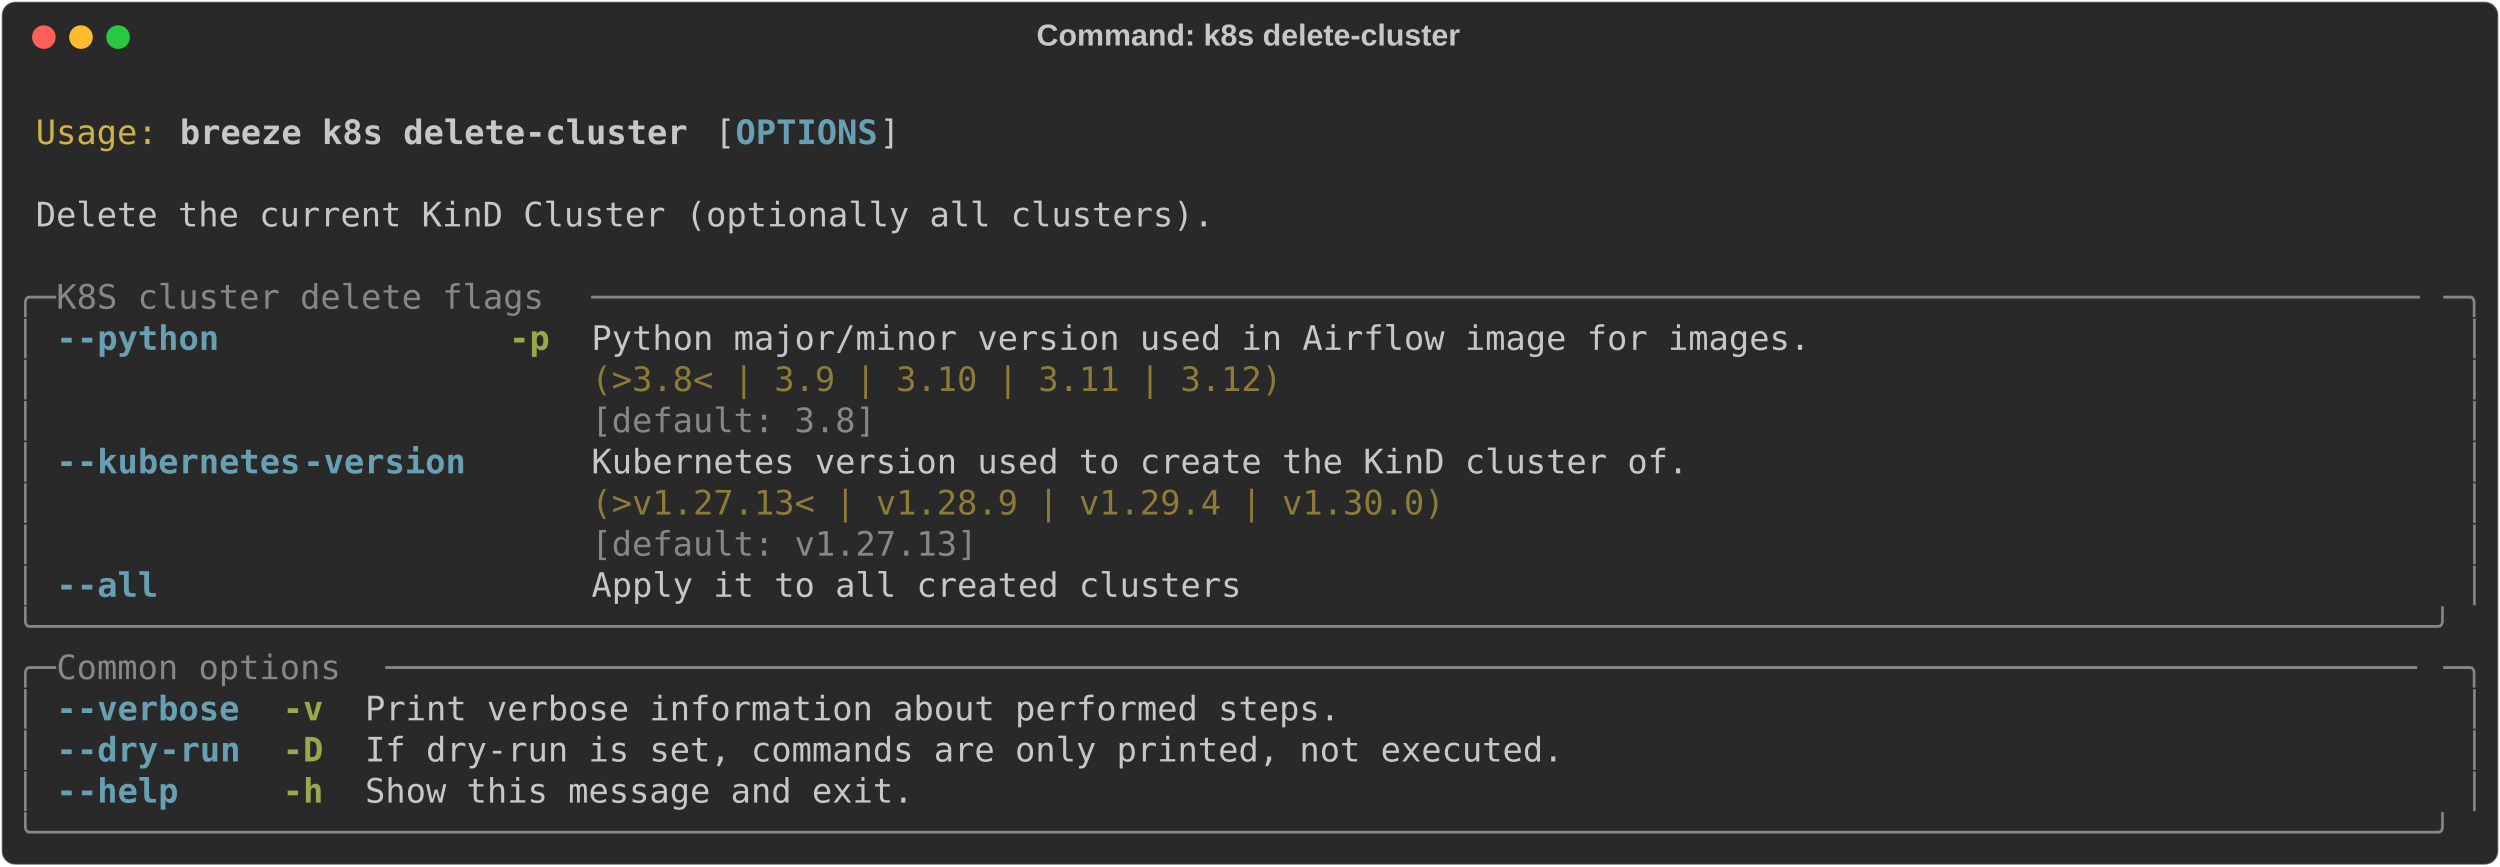
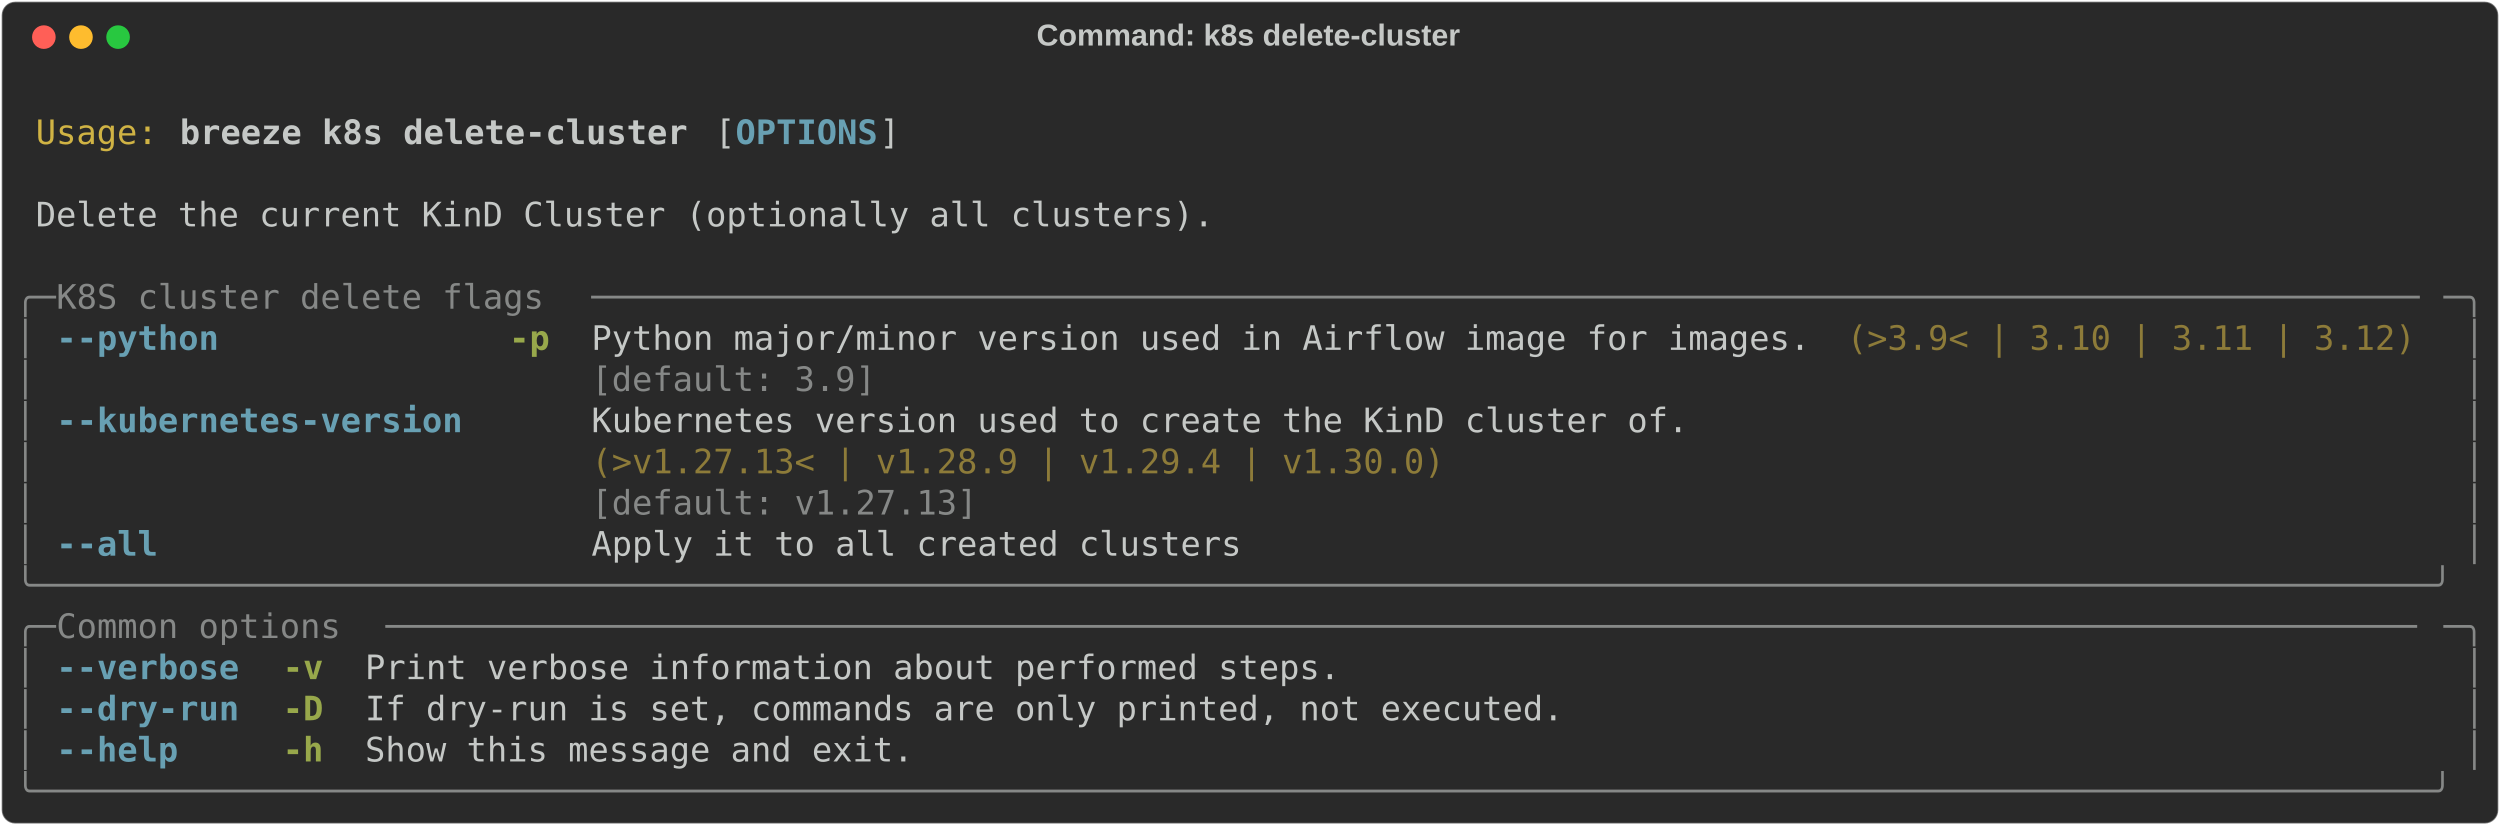
- <svg xmlns="http://www.w3.org/2000/svg" class="rich-terminal" viewBox="0 0 1482 513.6">
+ <svg xmlns="http://www.w3.org/2000/svg" class="rich-terminal" viewBox="0 0 1482 489.2">
  <style>

    @font-face {
        font-family: "Fira Code";
        src: local("FiraCode-Regular"),
                url("https://cdnjs.cloudflare.com/ajax/libs/firacode/6.2.0/woff2/FiraCode-Regular.woff2") format("woff2"),
                url("https://cdnjs.cloudflare.com/ajax/libs/firacode/6.2.0/woff/FiraCode-Regular.woff") format("woff");
        font-style: normal;
        font-weight: 400;
    }
    @font-face {
        font-family: "Fira Code";
        src: local("FiraCode-Bold"),
                url("https://cdnjs.cloudflare.com/ajax/libs/firacode/6.2.0/woff2/FiraCode-Bold.woff2") format("woff2"),
                url("https://cdnjs.cloudflare.com/ajax/libs/firacode/6.2.0/woff/FiraCode-Bold.woff") format("woff");
        font-style: bold;
        font-weight: 700;
    }

    .breeze-k8s-delete-cluster-matrix {
        font-family: Fira Code, monospace;
        font-size: 20px;
        line-height: 24.4px;
        font-variant-east-asian: full-width;
    }

    .breeze-k8s-delete-cluster-title {
        font-size: 18px;
        font-weight: bold;
        font-family: arial;
    }

    .breeze-k8s-delete-cluster-r1 { fill: #c5c8c6 }
.breeze-k8s-delete-cluster-r2 { fill: #d0b344 }
.breeze-k8s-delete-cluster-r3 { fill: #c5c8c6;font-weight: bold }
.breeze-k8s-delete-cluster-r4 { fill: #68a0b3;font-weight: bold }
.breeze-k8s-delete-cluster-r5 { fill: #868887 }
.breeze-k8s-delete-cluster-r6 { fill: #98a84b;font-weight: bold }
.breeze-k8s-delete-cluster-r7 { fill: #8d7b39 }
    </style>
  <defs>
    <clipPath id="breeze-k8s-delete-cluster-clip-terminal">
-       <rect x="0" y="0" width="1463.0" height="462.6" />
+       <rect x="0" y="0" width="1463.0" height="438.2" />
    </clipPath>
    <clipPath id="breeze-k8s-delete-cluster-line-0">
      <rect x="0" y="1.5" width="1464" height="24.65" />
    </clipPath>
    <clipPath id="breeze-k8s-delete-cluster-line-1">
      <rect x="0" y="25.9" width="1464" height="24.65" />
    </clipPath>
    <clipPath id="breeze-k8s-delete-cluster-line-2">
      <rect x="0" y="50.3" width="1464" height="24.65" />
    </clipPath>
    <clipPath id="breeze-k8s-delete-cluster-line-3">
      <rect x="0" y="74.7" width="1464" height="24.65" />
    </clipPath>
    <clipPath id="breeze-k8s-delete-cluster-line-4">
      <rect x="0" y="99.1" width="1464" height="24.65" />
    </clipPath>
    <clipPath id="breeze-k8s-delete-cluster-line-5">
      <rect x="0" y="123.5" width="1464" height="24.65" />
    </clipPath>
    <clipPath id="breeze-k8s-delete-cluster-line-6">
      <rect x="0" y="147.9" width="1464" height="24.65" />
    </clipPath>
    <clipPath id="breeze-k8s-delete-cluster-line-7">
      <rect x="0" y="172.3" width="1464" height="24.65" />
    </clipPath>
    <clipPath id="breeze-k8s-delete-cluster-line-8">
      <rect x="0" y="196.7" width="1464" height="24.65" />
    </clipPath>
    <clipPath id="breeze-k8s-delete-cluster-line-9">
      <rect x="0" y="221.1" width="1464" height="24.65" />
    </clipPath>
    <clipPath id="breeze-k8s-delete-cluster-line-10">
      <rect x="0" y="245.5" width="1464" height="24.65" />
    </clipPath>
    <clipPath id="breeze-k8s-delete-cluster-line-11">
      <rect x="0" y="269.9" width="1464" height="24.65" />
    </clipPath>
    <clipPath id="breeze-k8s-delete-cluster-line-12">
      <rect x="0" y="294.3" width="1464" height="24.65" />
    </clipPath>
    <clipPath id="breeze-k8s-delete-cluster-line-13">
      <rect x="0" y="318.7" width="1464" height="24.65" />
    </clipPath>
    <clipPath id="breeze-k8s-delete-cluster-line-14">
      <rect x="0" y="343.1" width="1464" height="24.65" />
    </clipPath>
    <clipPath id="breeze-k8s-delete-cluster-line-15">
      <rect x="0" y="367.5" width="1464" height="24.65" />
    </clipPath>
    <clipPath id="breeze-k8s-delete-cluster-line-16">
      <rect x="0" y="391.9" width="1464" height="24.65" />
    </clipPath>
-     <clipPath id="breeze-k8s-delete-cluster-line-17">
-       <rect x="0" y="416.3" width="1464" height="24.65" />
-     </clipPath>
  </defs>
-   <rect fill="#292929" stroke="rgba(255,255,255,0.35)" stroke-width="1" x="1" y="1" width="1480" height="511.6" rx="8" />
+   <rect fill="#292929" stroke="rgba(255,255,255,0.35)" stroke-width="1" x="1" y="1" width="1480" height="487.2" rx="8" />
  <text class="breeze-k8s-delete-cluster-title" fill="#c5c8c6" text-anchor="middle" x="740" y="27">Command: k8s delete-cluster</text>
  <g transform="translate(26,22)">
    <circle cx="0" cy="0" r="7" fill="#ff5f57" />
    <circle cx="22" cy="0" r="7" fill="#febc2e" />
    <circle cx="44" cy="0" r="7" fill="#28c840" />
  </g>
  <g transform="translate(9, 41)" clip-path="url(#breeze-k8s-delete-cluster-clip-terminal)">
    <g class="breeze-k8s-delete-cluster-matrix">
      <text class="breeze-k8s-delete-cluster-r1" x="1464" y="20" textLength="12.2" clip-path="url(#breeze-k8s-delete-cluster-line-0)">
</text>
      <text class="breeze-k8s-delete-cluster-r2" x="12.2" y="44.4" textLength="73.2" clip-path="url(#breeze-k8s-delete-cluster-line-1)">Usage:</text>
      <text class="breeze-k8s-delete-cluster-r3" x="97.6" y="44.4" textLength="305" clip-path="url(#breeze-k8s-delete-cluster-line-1)">breeze k8s delete-cluster</text>
      <text class="breeze-k8s-delete-cluster-r1" x="414.8" y="44.4" textLength="12.2" clip-path="url(#breeze-k8s-delete-cluster-line-1)">[</text>
      <text class="breeze-k8s-delete-cluster-r4" x="427" y="44.4" textLength="85.4" clip-path="url(#breeze-k8s-delete-cluster-line-1)">OPTIONS</text>
      <text class="breeze-k8s-delete-cluster-r1" x="512.4" y="44.4" textLength="12.2" clip-path="url(#breeze-k8s-delete-cluster-line-1)">]</text>
      <text class="breeze-k8s-delete-cluster-r1" x="1464" y="44.4" textLength="12.2" clip-path="url(#breeze-k8s-delete-cluster-line-1)">
</text>
      <text class="breeze-k8s-delete-cluster-r1" x="1464" y="68.8" textLength="12.2" clip-path="url(#breeze-k8s-delete-cluster-line-2)">
</text>
      <text class="breeze-k8s-delete-cluster-r1" x="12.2" y="93.2" textLength="707.6" clip-path="url(#breeze-k8s-delete-cluster-line-3)">Delete the current KinD Cluster (optionally all clusters).</text>
      <text class="breeze-k8s-delete-cluster-r1" x="1464" y="93.2" textLength="12.2" clip-path="url(#breeze-k8s-delete-cluster-line-3)">
</text>
      <text class="breeze-k8s-delete-cluster-r1" x="1464" y="117.6" textLength="12.2" clip-path="url(#breeze-k8s-delete-cluster-line-4)">
</text>
      <text class="breeze-k8s-delete-cluster-r5" x="0" y="142" textLength="24.4" clip-path="url(#breeze-k8s-delete-cluster-line-5)">╭─</text>
      <text class="breeze-k8s-delete-cluster-r5" x="24.4" y="142" textLength="317.2" clip-path="url(#breeze-k8s-delete-cluster-line-5)"> K8S cluster delete flags </text>
      <text class="breeze-k8s-delete-cluster-r5" x="341.6" y="142" textLength="1098" clip-path="url(#breeze-k8s-delete-cluster-line-5)">──────────────────────────────────────────────────────────────────────────────────────────</text>
      <text class="breeze-k8s-delete-cluster-r5" x="1439.6" y="142" textLength="24.4" clip-path="url(#breeze-k8s-delete-cluster-line-5)">─╮</text>
      <text class="breeze-k8s-delete-cluster-r1" x="1464" y="142" textLength="12.2" clip-path="url(#breeze-k8s-delete-cluster-line-5)">
</text>
      <text class="breeze-k8s-delete-cluster-r5" x="0" y="166.4" textLength="12.2" clip-path="url(#breeze-k8s-delete-cluster-line-6)">│</text>
-       <text class="breeze-k8s-delete-cluster-r4" x="24.4" y="166.4" textLength="12.2" clip-path="url(#breeze-k8s-delete-cluster-line-6)">-</text>
-       <text class="breeze-k8s-delete-cluster-r4" x="36.6" y="166.4" textLength="85.4" clip-path="url(#breeze-k8s-delete-cluster-line-6)">-python</text>
+       <text class="breeze-k8s-delete-cluster-r4" x="24.4" y="166.4" textLength="97.6" clip-path="url(#breeze-k8s-delete-cluster-line-6)">--python</text>
      <text class="breeze-k8s-delete-cluster-r6" x="292.8" y="166.4" textLength="24.4" clip-path="url(#breeze-k8s-delete-cluster-line-6)">-p</text>
      <text class="breeze-k8s-delete-cluster-r1" x="341.6" y="166.4" textLength="732" clip-path="url(#breeze-k8s-delete-cluster-line-6)">Python major/minor version used in Airflow image for images.</text>
+       <text class="breeze-k8s-delete-cluster-r7" x="1085.8" y="166.4" textLength="341.6" clip-path="url(#breeze-k8s-delete-cluster-line-6)">(&gt;3.9&lt; | 3.10 | 3.11 | 3.12)</text>
      <text class="breeze-k8s-delete-cluster-r5" x="1451.8" y="166.4" textLength="12.2" clip-path="url(#breeze-k8s-delete-cluster-line-6)">│</text>
      <text class="breeze-k8s-delete-cluster-r1" x="1464" y="166.4" textLength="12.2" clip-path="url(#breeze-k8s-delete-cluster-line-6)">
</text>
      <text class="breeze-k8s-delete-cluster-r5" x="0" y="190.8" textLength="12.2" clip-path="url(#breeze-k8s-delete-cluster-line-7)">│</text>
-       <text class="breeze-k8s-delete-cluster-r7" x="341.6" y="190.8" textLength="732" clip-path="url(#breeze-k8s-delete-cluster-line-7)">(&gt;3.8&lt; | 3.9 | 3.10 | 3.11 | 3.12)                          </text>
+       <text class="breeze-k8s-delete-cluster-r5" x="341.6" y="190.8" textLength="732" clip-path="url(#breeze-k8s-delete-cluster-line-7)">[default: 3.9]                                              </text>
      <text class="breeze-k8s-delete-cluster-r5" x="1451.8" y="190.8" textLength="12.2" clip-path="url(#breeze-k8s-delete-cluster-line-7)">│</text>
      <text class="breeze-k8s-delete-cluster-r1" x="1464" y="190.8" textLength="12.2" clip-path="url(#breeze-k8s-delete-cluster-line-7)">
</text>
      <text class="breeze-k8s-delete-cluster-r5" x="0" y="215.2" textLength="12.2" clip-path="url(#breeze-k8s-delete-cluster-line-8)">│</text>
-       <text class="breeze-k8s-delete-cluster-r5" x="341.6" y="215.2" textLength="732" clip-path="url(#breeze-k8s-delete-cluster-line-8)">[default: 3.8]                                              </text>
+       <text class="breeze-k8s-delete-cluster-r4" x="24.4" y="215.2" textLength="244" clip-path="url(#breeze-k8s-delete-cluster-line-8)">--kubernetes-version</text>
+       <text class="breeze-k8s-delete-cluster-r1" x="341.6" y="215.2" textLength="658.8" clip-path="url(#breeze-k8s-delete-cluster-line-8)">Kubernetes version used to create the KinD cluster of.</text>
      <text class="breeze-k8s-delete-cluster-r5" x="1451.8" y="215.2" textLength="12.2" clip-path="url(#breeze-k8s-delete-cluster-line-8)">│</text>
      <text class="breeze-k8s-delete-cluster-r1" x="1464" y="215.2" textLength="12.2" clip-path="url(#breeze-k8s-delete-cluster-line-8)">
</text>
      <text class="breeze-k8s-delete-cluster-r5" x="0" y="239.6" textLength="12.2" clip-path="url(#breeze-k8s-delete-cluster-line-9)">│</text>
-       <text class="breeze-k8s-delete-cluster-r4" x="24.4" y="239.6" textLength="12.2" clip-path="url(#breeze-k8s-delete-cluster-line-9)">-</text>
-       <text class="breeze-k8s-delete-cluster-r4" x="36.6" y="239.6" textLength="134.2" clip-path="url(#breeze-k8s-delete-cluster-line-9)">-kubernetes</text>
-       <text class="breeze-k8s-delete-cluster-r4" x="170.8" y="239.6" textLength="97.6" clip-path="url(#breeze-k8s-delete-cluster-line-9)">-version</text>
-       <text class="breeze-k8s-delete-cluster-r1" x="341.6" y="239.6" textLength="658.8" clip-path="url(#breeze-k8s-delete-cluster-line-9)">Kubernetes version used to create the KinD cluster of.</text>
+       <text class="breeze-k8s-delete-cluster-r7" x="341.6" y="239.6" textLength="658.8" clip-path="url(#breeze-k8s-delete-cluster-line-9)">(&gt;v1.27.13&lt; | v1.28.9 | v1.29.4 | v1.30.0)            </text>
      <text class="breeze-k8s-delete-cluster-r5" x="1451.8" y="239.6" textLength="12.2" clip-path="url(#breeze-k8s-delete-cluster-line-9)">│</text>
      <text class="breeze-k8s-delete-cluster-r1" x="1464" y="239.6" textLength="12.2" clip-path="url(#breeze-k8s-delete-cluster-line-9)">
</text>
      <text class="breeze-k8s-delete-cluster-r5" x="0" y="264" textLength="12.2" clip-path="url(#breeze-k8s-delete-cluster-line-10)">│</text>
-       <text class="breeze-k8s-delete-cluster-r7" x="341.6" y="264" textLength="658.8" clip-path="url(#breeze-k8s-delete-cluster-line-10)">(&gt;v1.27.13&lt; | v1.28.9 | v1.29.4 | v1.30.0)            </text>
+       <text class="breeze-k8s-delete-cluster-r5" x="341.6" y="264" textLength="658.8" clip-path="url(#breeze-k8s-delete-cluster-line-10)">[default: v1.27.13]                                   </text>
      <text class="breeze-k8s-delete-cluster-r5" x="1451.8" y="264" textLength="12.2" clip-path="url(#breeze-k8s-delete-cluster-line-10)">│</text>
      <text class="breeze-k8s-delete-cluster-r1" x="1464" y="264" textLength="12.2" clip-path="url(#breeze-k8s-delete-cluster-line-10)">
</text>
      <text class="breeze-k8s-delete-cluster-r5" x="0" y="288.4" textLength="12.2" clip-path="url(#breeze-k8s-delete-cluster-line-11)">│</text>
-       <text class="breeze-k8s-delete-cluster-r5" x="341.6" y="288.4" textLength="658.8" clip-path="url(#breeze-k8s-delete-cluster-line-11)">[default: v1.27.13]                                   </text>
+       <text class="breeze-k8s-delete-cluster-r4" x="24.4" y="288.4" textLength="61" clip-path="url(#breeze-k8s-delete-cluster-line-11)">--all</text>
+       <text class="breeze-k8s-delete-cluster-r1" x="341.6" y="288.4" textLength="390.4" clip-path="url(#breeze-k8s-delete-cluster-line-11)">Apply it to all created clusters</text>
      <text class="breeze-k8s-delete-cluster-r5" x="1451.8" y="288.4" textLength="12.2" clip-path="url(#breeze-k8s-delete-cluster-line-11)">│</text>
      <text class="breeze-k8s-delete-cluster-r1" x="1464" y="288.4" textLength="12.2" clip-path="url(#breeze-k8s-delete-cluster-line-11)">
</text>
-       <text class="breeze-k8s-delete-cluster-r5" x="0" y="312.8" textLength="12.2" clip-path="url(#breeze-k8s-delete-cluster-line-12)">│</text>
-       <text class="breeze-k8s-delete-cluster-r4" x="24.4" y="312.8" textLength="12.2" clip-path="url(#breeze-k8s-delete-cluster-line-12)">-</text>
-       <text class="breeze-k8s-delete-cluster-r4" x="36.6" y="312.8" textLength="48.8" clip-path="url(#breeze-k8s-delete-cluster-line-12)">-all</text>
-       <text class="breeze-k8s-delete-cluster-r1" x="341.6" y="312.8" textLength="390.4" clip-path="url(#breeze-k8s-delete-cluster-line-12)">Apply it to all created clusters</text>
-       <text class="breeze-k8s-delete-cluster-r5" x="1451.8" y="312.8" textLength="12.2" clip-path="url(#breeze-k8s-delete-cluster-line-12)">│</text>
+       <text class="breeze-k8s-delete-cluster-r5" x="0" y="312.8" textLength="1464" clip-path="url(#breeze-k8s-delete-cluster-line-12)">╰──────────────────────────────────────────────────────────────────────────────────────────────────────────────────────╯</text>
      <text class="breeze-k8s-delete-cluster-r1" x="1464" y="312.8" textLength="12.2" clip-path="url(#breeze-k8s-delete-cluster-line-12)">
</text>
-       <text class="breeze-k8s-delete-cluster-r5" x="0" y="337.2" textLength="1464" clip-path="url(#breeze-k8s-delete-cluster-line-13)">╰──────────────────────────────────────────────────────────────────────────────────────────────────────────────────────╯</text>
+       <text class="breeze-k8s-delete-cluster-r5" x="0" y="337.2" textLength="24.4" clip-path="url(#breeze-k8s-delete-cluster-line-13)">╭─</text>
+       <text class="breeze-k8s-delete-cluster-r5" x="24.4" y="337.2" textLength="195.2" clip-path="url(#breeze-k8s-delete-cluster-line-13)"> Common options </text>
+       <text class="breeze-k8s-delete-cluster-r5" x="219.6" y="337.2" textLength="1220" clip-path="url(#breeze-k8s-delete-cluster-line-13)">────────────────────────────────────────────────────────────────────────────────────────────────────</text>
+       <text class="breeze-k8s-delete-cluster-r5" x="1439.6" y="337.2" textLength="24.4" clip-path="url(#breeze-k8s-delete-cluster-line-13)">─╮</text>
      <text class="breeze-k8s-delete-cluster-r1" x="1464" y="337.2" textLength="12.2" clip-path="url(#breeze-k8s-delete-cluster-line-13)">
</text>
-       <text class="breeze-k8s-delete-cluster-r5" x="0" y="361.6" textLength="24.4" clip-path="url(#breeze-k8s-delete-cluster-line-14)">╭─</text>
-       <text class="breeze-k8s-delete-cluster-r5" x="24.4" y="361.6" textLength="195.2" clip-path="url(#breeze-k8s-delete-cluster-line-14)"> Common options </text>
-       <text class="breeze-k8s-delete-cluster-r5" x="219.6" y="361.6" textLength="1220" clip-path="url(#breeze-k8s-delete-cluster-line-14)">────────────────────────────────────────────────────────────────────────────────────────────────────</text>
-       <text class="breeze-k8s-delete-cluster-r5" x="1439.6" y="361.6" textLength="24.4" clip-path="url(#breeze-k8s-delete-cluster-line-14)">─╮</text>
+       <text class="breeze-k8s-delete-cluster-r5" x="0" y="361.6" textLength="12.2" clip-path="url(#breeze-k8s-delete-cluster-line-14)">│</text>
+       <text class="breeze-k8s-delete-cluster-r4" x="24.4" y="361.6" textLength="109.8" clip-path="url(#breeze-k8s-delete-cluster-line-14)">--verbose</text>
+       <text class="breeze-k8s-delete-cluster-r6" x="158.6" y="361.6" textLength="24.4" clip-path="url(#breeze-k8s-delete-cluster-line-14)">-v</text>
+       <text class="breeze-k8s-delete-cluster-r1" x="207.4" y="361.6" textLength="585.6" clip-path="url(#breeze-k8s-delete-cluster-line-14)">Print verbose information about performed steps.</text>
+       <text class="breeze-k8s-delete-cluster-r5" x="1451.8" y="361.6" textLength="12.2" clip-path="url(#breeze-k8s-delete-cluster-line-14)">│</text>
      <text class="breeze-k8s-delete-cluster-r1" x="1464" y="361.6" textLength="12.2" clip-path="url(#breeze-k8s-delete-cluster-line-14)">
</text>
      <text class="breeze-k8s-delete-cluster-r5" x="0" y="386" textLength="12.2" clip-path="url(#breeze-k8s-delete-cluster-line-15)">│</text>
-       <text class="breeze-k8s-delete-cluster-r4" x="24.4" y="386" textLength="12.2" clip-path="url(#breeze-k8s-delete-cluster-line-15)">-</text>
-       <text class="breeze-k8s-delete-cluster-r4" x="36.6" y="386" textLength="97.6" clip-path="url(#breeze-k8s-delete-cluster-line-15)">-verbose</text>
-       <text class="breeze-k8s-delete-cluster-r6" x="158.6" y="386" textLength="24.4" clip-path="url(#breeze-k8s-delete-cluster-line-15)">-v</text>
-       <text class="breeze-k8s-delete-cluster-r1" x="207.4" y="386" textLength="585.6" clip-path="url(#breeze-k8s-delete-cluster-line-15)">Print verbose information about performed steps.</text>
+       <text class="breeze-k8s-delete-cluster-r4" x="24.4" y="386" textLength="109.8" clip-path="url(#breeze-k8s-delete-cluster-line-15)">--dry-run</text>
+       <text class="breeze-k8s-delete-cluster-r6" x="158.6" y="386" textLength="24.4" clip-path="url(#breeze-k8s-delete-cluster-line-15)">-D</text>
+       <text class="breeze-k8s-delete-cluster-r1" x="207.4" y="386" textLength="719.8" clip-path="url(#breeze-k8s-delete-cluster-line-15)">If dry-run is set, commands are only printed, not executed.</text>
      <text class="breeze-k8s-delete-cluster-r5" x="1451.8" y="386" textLength="12.2" clip-path="url(#breeze-k8s-delete-cluster-line-15)">│</text>
      <text class="breeze-k8s-delete-cluster-r1" x="1464" y="386" textLength="12.2" clip-path="url(#breeze-k8s-delete-cluster-line-15)">
</text>
      <text class="breeze-k8s-delete-cluster-r5" x="0" y="410.4" textLength="12.2" clip-path="url(#breeze-k8s-delete-cluster-line-16)">│</text>
-       <text class="breeze-k8s-delete-cluster-r4" x="24.4" y="410.4" textLength="12.2" clip-path="url(#breeze-k8s-delete-cluster-line-16)">-</text>
-       <text class="breeze-k8s-delete-cluster-r4" x="36.6" y="410.4" textLength="48.8" clip-path="url(#breeze-k8s-delete-cluster-line-16)">-dry</text>
-       <text class="breeze-k8s-delete-cluster-r4" x="85.4" y="410.4" textLength="48.8" clip-path="url(#breeze-k8s-delete-cluster-line-16)">-run</text>
-       <text class="breeze-k8s-delete-cluster-r6" x="158.6" y="410.4" textLength="24.4" clip-path="url(#breeze-k8s-delete-cluster-line-16)">-D</text>
-       <text class="breeze-k8s-delete-cluster-r1" x="207.4" y="410.4" textLength="719.8" clip-path="url(#breeze-k8s-delete-cluster-line-16)">If dry-run is set, commands are only printed, not executed.</text>
+       <text class="breeze-k8s-delete-cluster-r4" x="24.4" y="410.4" textLength="73.2" clip-path="url(#breeze-k8s-delete-cluster-line-16)">--help</text>
+       <text class="breeze-k8s-delete-cluster-r6" x="158.6" y="410.4" textLength="24.4" clip-path="url(#breeze-k8s-delete-cluster-line-16)">-h</text>
+       <text class="breeze-k8s-delete-cluster-r1" x="207.4" y="410.4" textLength="329.4" clip-path="url(#breeze-k8s-delete-cluster-line-16)">Show this message and exit.</text>
      <text class="breeze-k8s-delete-cluster-r5" x="1451.8" y="410.4" textLength="12.2" clip-path="url(#breeze-k8s-delete-cluster-line-16)">│</text>
      <text class="breeze-k8s-delete-cluster-r1" x="1464" y="410.4" textLength="12.2" clip-path="url(#breeze-k8s-delete-cluster-line-16)">
</text>
-       <text class="breeze-k8s-delete-cluster-r5" x="0" y="434.8" textLength="12.2" clip-path="url(#breeze-k8s-delete-cluster-line-17)">│</text>
-       <text class="breeze-k8s-delete-cluster-r4" x="24.4" y="434.8" textLength="12.2" clip-path="url(#breeze-k8s-delete-cluster-line-17)">-</text>
-       <text class="breeze-k8s-delete-cluster-r4" x="36.6" y="434.8" textLength="61" clip-path="url(#breeze-k8s-delete-cluster-line-17)">-help</text>
-       <text class="breeze-k8s-delete-cluster-r6" x="158.6" y="434.8" textLength="24.4" clip-path="url(#breeze-k8s-delete-cluster-line-17)">-h</text>
-       <text class="breeze-k8s-delete-cluster-r1" x="207.4" y="434.8" textLength="329.4" clip-path="url(#breeze-k8s-delete-cluster-line-17)">Show this message and exit.</text>
-       <text class="breeze-k8s-delete-cluster-r5" x="1451.8" y="434.8" textLength="12.2" clip-path="url(#breeze-k8s-delete-cluster-line-17)">│</text>
+       <text class="breeze-k8s-delete-cluster-r5" x="0" y="434.8" textLength="1464" clip-path="url(#breeze-k8s-delete-cluster-line-17)">╰──────────────────────────────────────────────────────────────────────────────────────────────────────────────────────╯</text>
      <text class="breeze-k8s-delete-cluster-r1" x="1464" y="434.8" textLength="12.2" clip-path="url(#breeze-k8s-delete-cluster-line-17)">
- </text>
-       <text class="breeze-k8s-delete-cluster-r5" x="0" y="459.2" textLength="1464" clip-path="url(#breeze-k8s-delete-cluster-line-18)">╰──────────────────────────────────────────────────────────────────────────────────────────────────────────────────────╯</text>
-       <text class="breeze-k8s-delete-cluster-r1" x="1464" y="459.2" textLength="12.2" clip-path="url(#breeze-k8s-delete-cluster-line-18)">
</text>
    </g>
  </g>
</svg>
